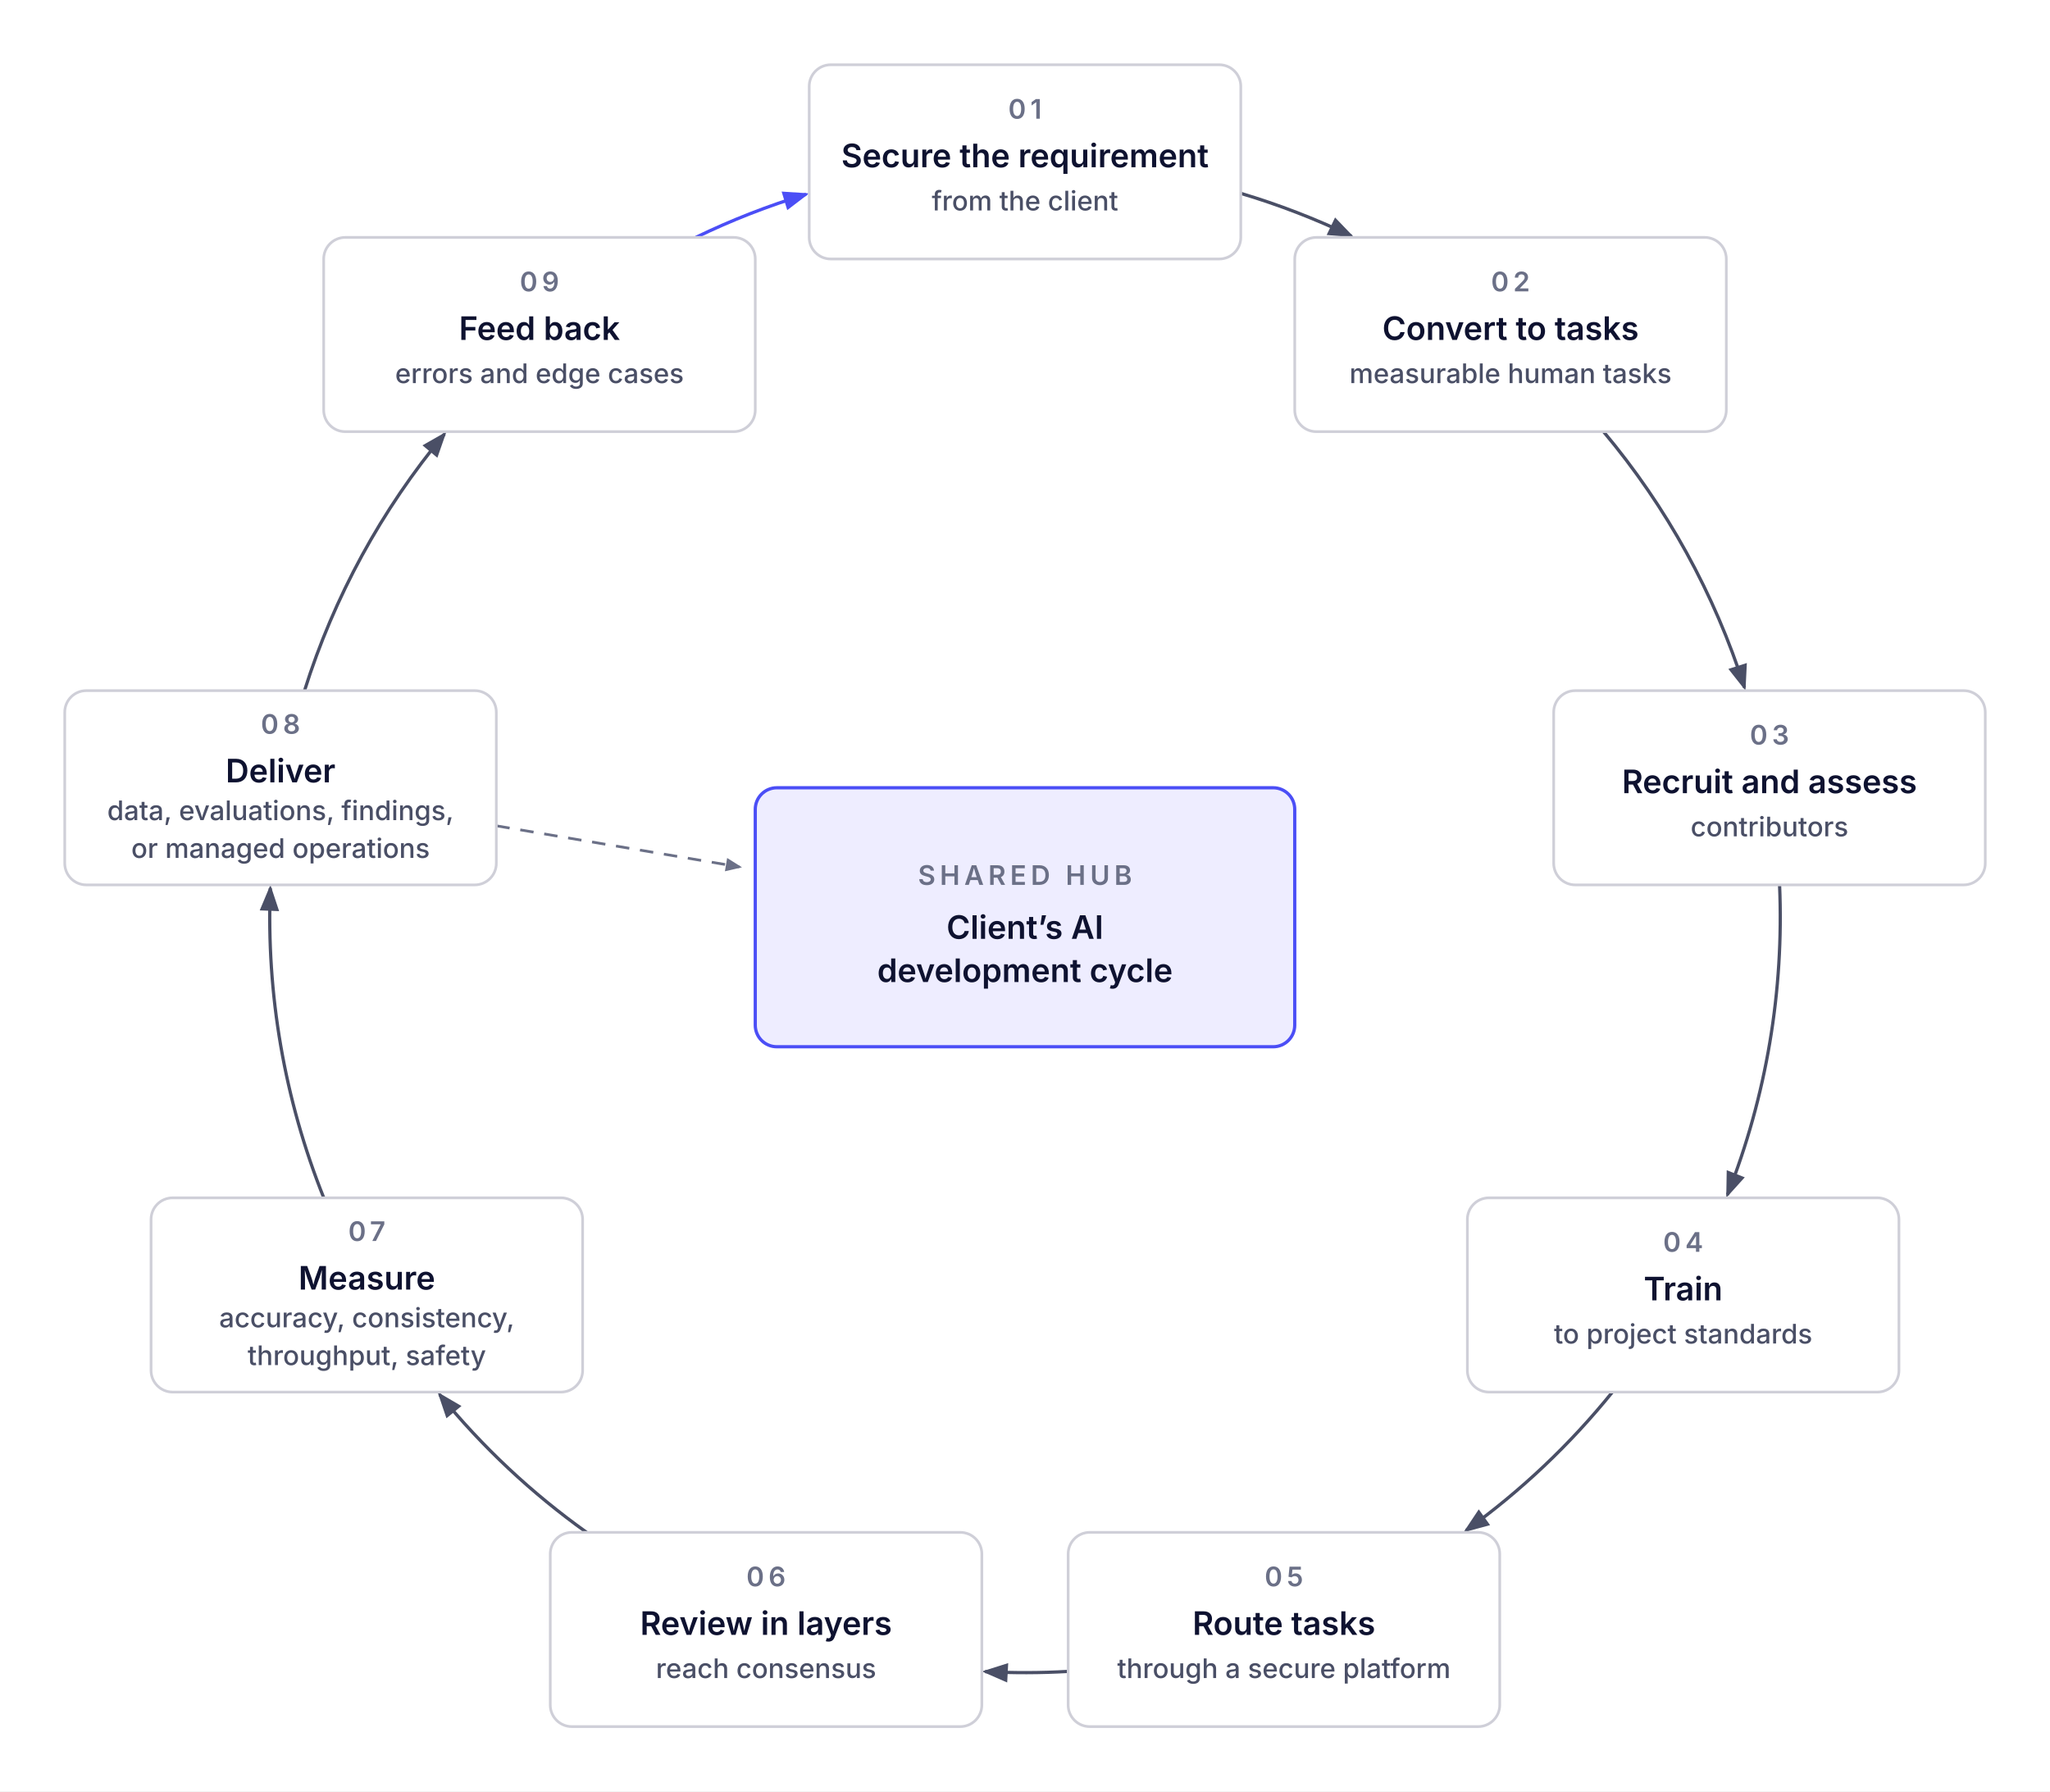
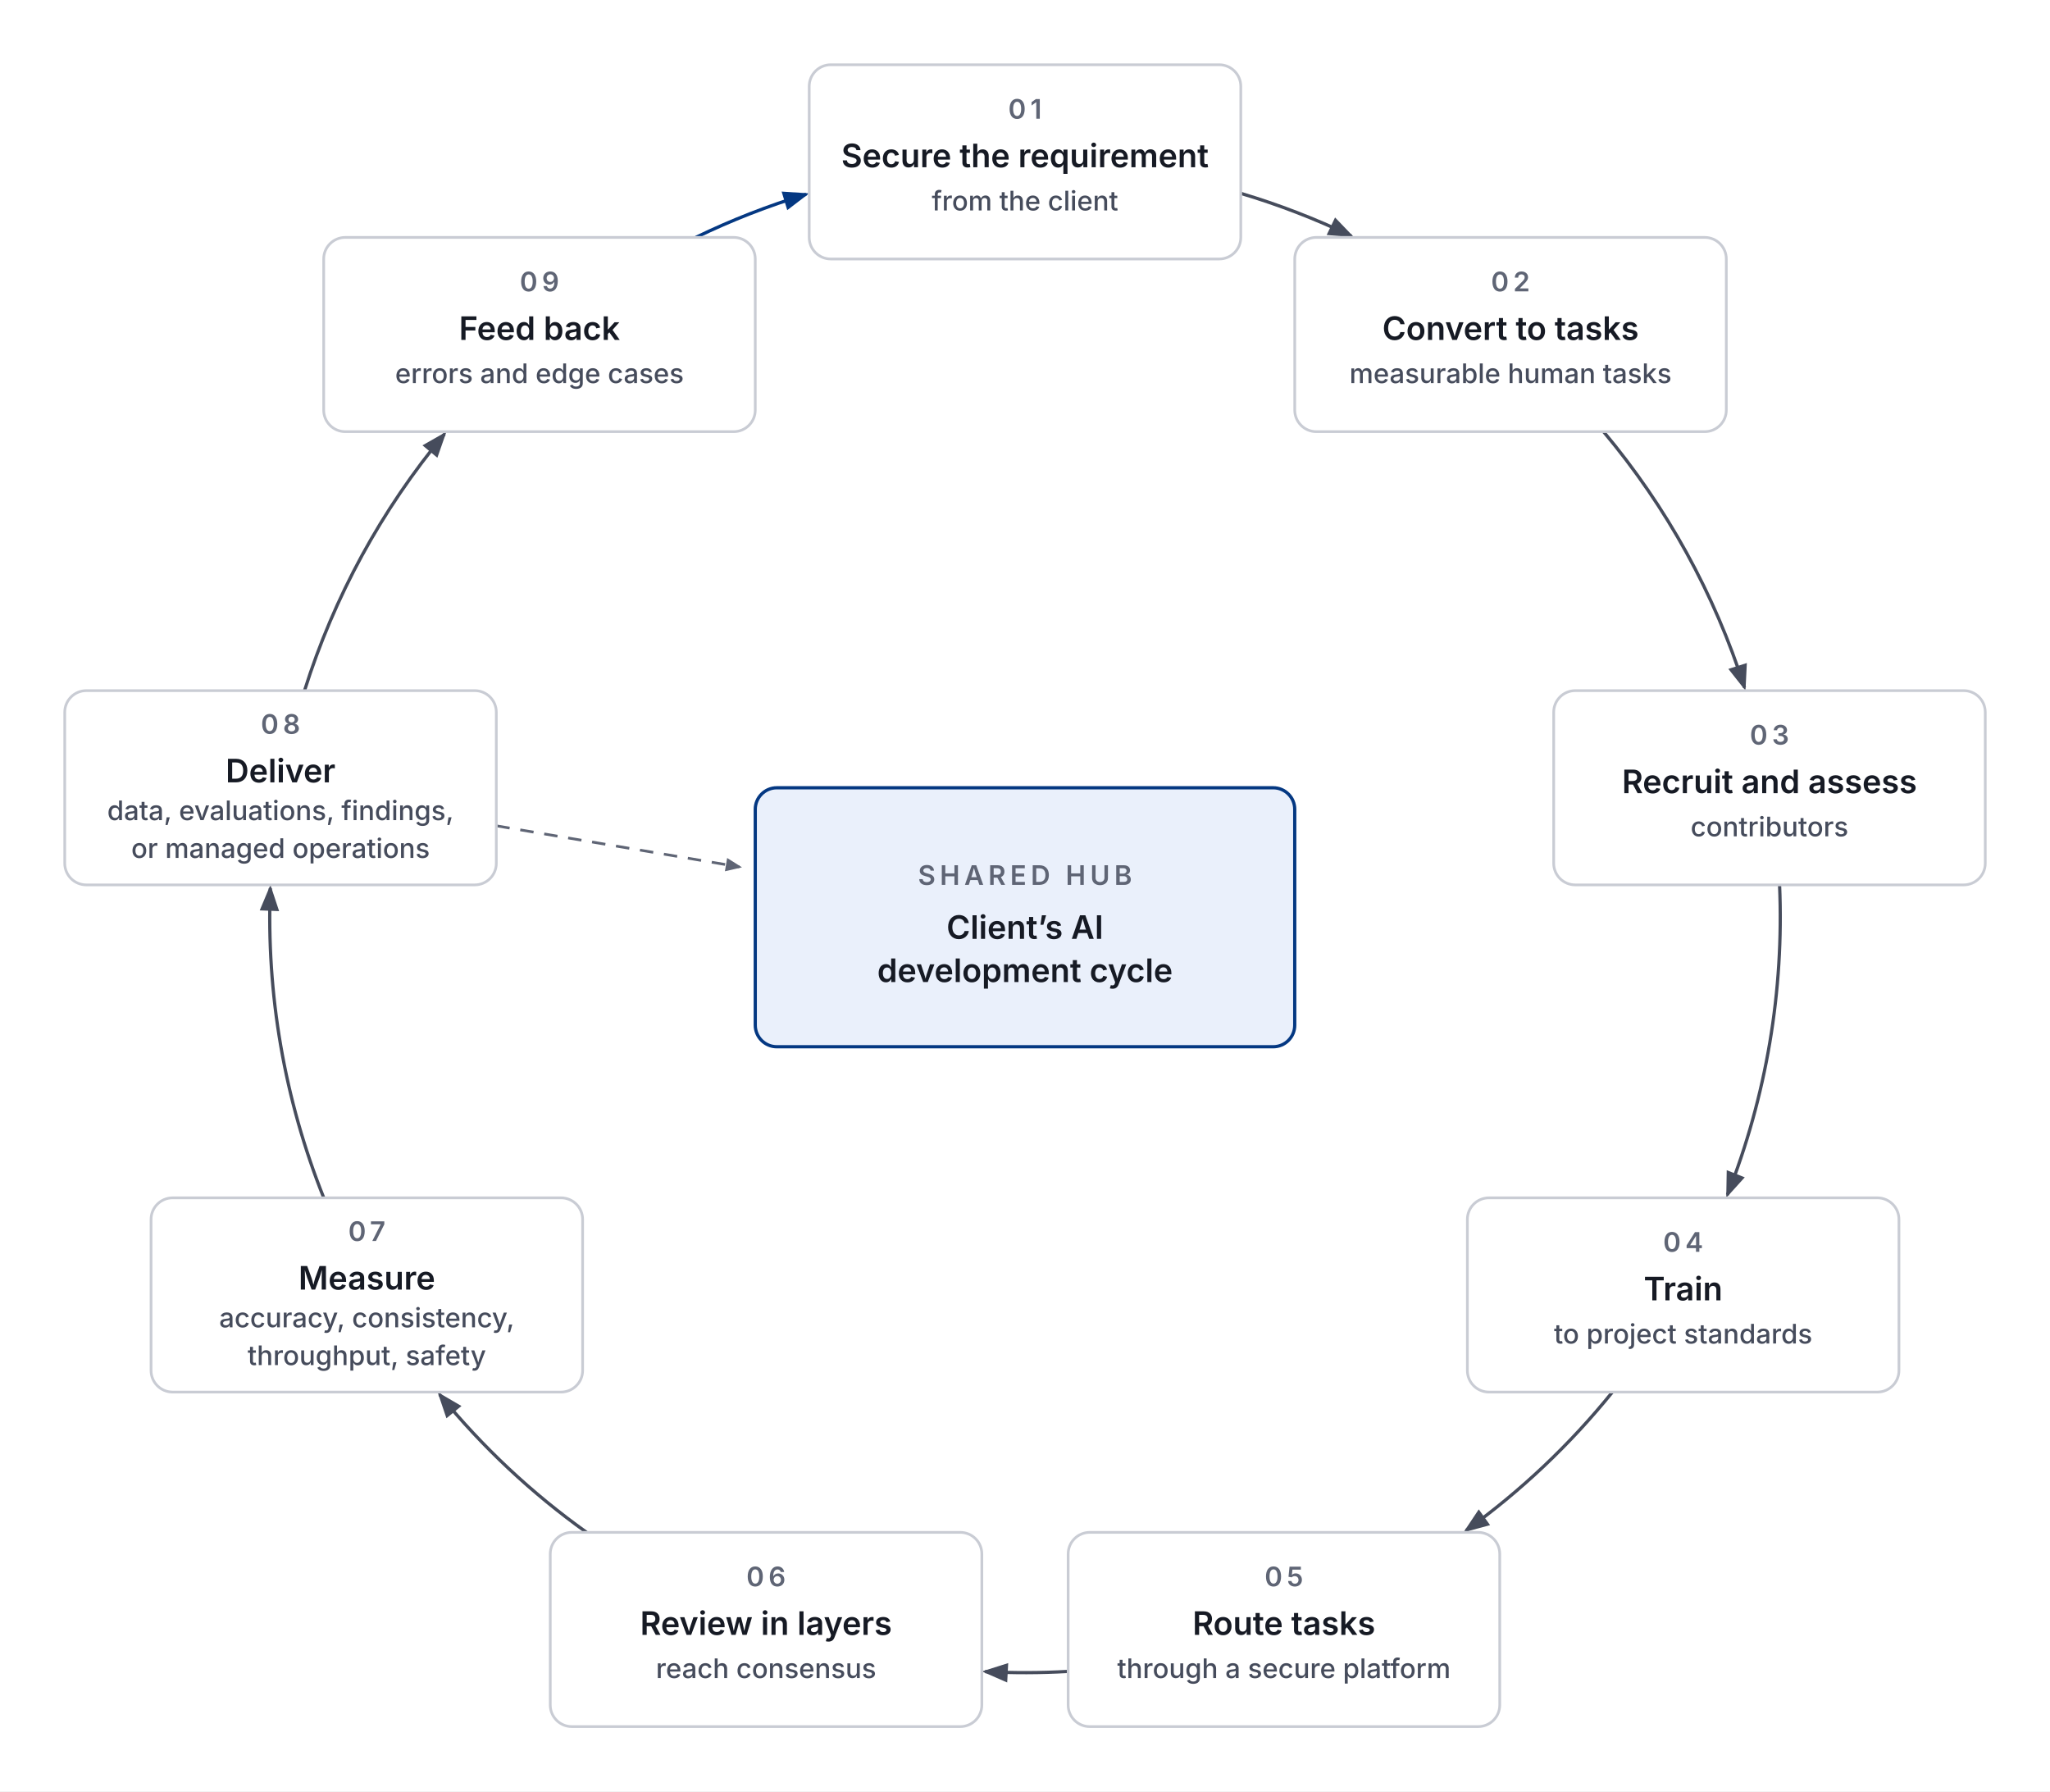
<svg xmlns="http://www.w3.org/2000/svg" viewBox="260 20 760 664" preserveAspectRatio="xMidYMid meet" role="img" aria-labelledby="hio-delivery-loop-title hio-delivery-loop-desc">
  <defs>
    <marker id="hio-delivery-loop-arrow" markerWidth="8" markerHeight="6" refX="7" refY="3" orient="auto">
-       <polygon points="0 0, 8 3, 0 6" fill="#4A4F66" />
+       <polygon points="0 0, 8 3, 0 6" fill="#464C5C" />
    </marker>
    <marker id="hio-delivery-loop-arrow-accent" markerWidth="8" markerHeight="6" refX="7" refY="3" orient="auto">
-       <polygon points="0 0, 8 3, 0 6" fill="#4B4EF6" />
+       <polygon points="0 0, 8 3, 0 6" fill="#043882" />
    </marker>
    <marker id="hio-delivery-loop-arrow-sm" markerWidth="6" markerHeight="5" refX="5" refY="2.5" orient="auto">
-       <polygon points="0 0, 6 2.5, 0 5" fill="#6B7087" />
+       <polygon points="0 0, 6 2.5, 0 5" fill="#5F6575" />
    </marker>
  </defs>
  <rect x="260" y="20" width="760" height="664" fill="#FFFFFF" />
-   <path d="M 720,91.672 A 280 280 0 0 1 760.968,107.479" fill="none" stroke="#4A4F66" stroke-width="1.2" marker-end="url(#hio-delivery-loop-arrow)" />
-   <path d="M 854.476,180 A 280 280 0 0 1 906.741,274.856" fill="none" stroke="#4A4F66" stroke-width="1.2" marker-end="url(#hio-delivery-loop-arrow)" />
-   <path d="M 919.743,348 A 280 280 0 0 1 900.413,462.885" fill="none" stroke="#4A4F66" stroke-width="1.2" marker-end="url(#hio-delivery-loop-arrow)" />
-   <path d="M 857.771,536 A 280 280 0 0 1 803.506,587.301" fill="none" stroke="#4A4F66" stroke-width="1.2" marker-end="url(#hio-delivery-loop-arrow)" />
-   <path d="M 656,639.542 A 280 280 0 0 1 625.198,639.608" fill="none" stroke="#4A4F66" stroke-width="1.2" marker-end="url(#hio-delivery-loop-arrow)" />
-   <path d="M 477.47,588 A 280 280 0 0 1 422.986,536.932" fill="none" stroke="#4A4F66" stroke-width="1.2" marker-end="url(#hio-delivery-loop-arrow)" />
-   <path d="M 380.031,464 A 280 280 0 0 1 360.208,349.199" fill="none" stroke="#4A4F66" stroke-width="1.2" marker-end="url(#hio-delivery-loop-arrow)" />
-   <path d="M 372.897,276 A 280 280 0 0 1 424.754,180.921" fill="none" stroke="#4A4F66" stroke-width="1.2" marker-end="url(#hio-delivery-loop-arrow)" />
-   <path d="M 517.951,108 A 280 280 0 0 1 558.851,92.017" fill="none" stroke="#4B4EF6" stroke-width="1.2" marker-end="url(#hio-delivery-loop-arrow-accent)" />
-   <line x1="444" y1="326.106" x2="534.091" y2="341.325" stroke="#6B7087" stroke-width="1" stroke-dasharray="5,4" marker-end="url(#hio-delivery-loop-arrow-sm)" />
-   <rect x="560" y="44" width="160" height="72" rx="8" fill="#FFFFFF" stroke="#CFCFD8" stroke-width="1" />
-   <rect x="740" y="108" width="160" height="72" rx="8" fill="#FFFFFF" stroke="#CFCFD8" stroke-width="1" />
-   <rect x="836" y="276" width="160" height="72" rx="8" fill="#FFFFFF" stroke="#CFCFD8" stroke-width="1" />
-   <rect x="804" y="464" width="160" height="72" rx="8" fill="#FFFFFF" stroke="#CFCFD8" stroke-width="1" />
-   <rect x="656" y="588" width="160" height="72" rx="8" fill="#FFFFFF" stroke="#CFCFD8" stroke-width="1" />
-   <rect x="464" y="588" width="160" height="72" rx="8" fill="#FFFFFF" stroke="#CFCFD8" stroke-width="1" />
-   <rect x="316" y="464" width="160" height="72" rx="8" fill="#FFFFFF" stroke="#CFCFD8" stroke-width="1" />
-   <rect x="284" y="276" width="160" height="72" rx="8" fill="#FFFFFF" stroke="#CFCFD8" stroke-width="1" />
-   <rect x="380" y="108" width="160" height="72" rx="8" fill="#FFFFFF" stroke="#CFCFD8" stroke-width="1" />
-   <rect x="540" y="312" width="200" height="96" rx="8" fill="#EEEDFF" stroke="#4B4EF6" stroke-width="1.2" />
+   <path d="M 720,91.672 A 280 280 0 0 1 760.968,107.479" fill="none" stroke="#464C5C" stroke-width="1.2" marker-end="url(#hio-delivery-loop-arrow)" />
+   <path d="M 854.476,180 A 280 280 0 0 1 906.741,274.856" fill="none" stroke="#464C5C" stroke-width="1.2" marker-end="url(#hio-delivery-loop-arrow)" />
+   <path d="M 919.743,348 A 280 280 0 0 1 900.413,462.885" fill="none" stroke="#464C5C" stroke-width="1.2" marker-end="url(#hio-delivery-loop-arrow)" />
+   <path d="M 857.771,536 A 280 280 0 0 1 803.506,587.301" fill="none" stroke="#464C5C" stroke-width="1.2" marker-end="url(#hio-delivery-loop-arrow)" />
+   <path d="M 656,639.542 A 280 280 0 0 1 625.198,639.608" fill="none" stroke="#464C5C" stroke-width="1.2" marker-end="url(#hio-delivery-loop-arrow)" />
+   <path d="M 477.47,588 A 280 280 0 0 1 422.986,536.932" fill="none" stroke="#464C5C" stroke-width="1.2" marker-end="url(#hio-delivery-loop-arrow)" />
+   <path d="M 380.031,464 A 280 280 0 0 1 360.208,349.199" fill="none" stroke="#464C5C" stroke-width="1.2" marker-end="url(#hio-delivery-loop-arrow)" />
+   <path d="M 372.897,276 A 280 280 0 0 1 424.754,180.921" fill="none" stroke="#464C5C" stroke-width="1.2" marker-end="url(#hio-delivery-loop-arrow)" />
+   <path d="M 517.951,108 A 280 280 0 0 1 558.851,92.017" fill="none" stroke="#043882" stroke-width="1.2" marker-end="url(#hio-delivery-loop-arrow-accent)" />
+   <line x1="444" y1="326.106" x2="534.091" y2="341.325" stroke="#5F6575" stroke-width="1" stroke-dasharray="5,4" marker-end="url(#hio-delivery-loop-arrow-sm)" />
+   <rect x="560" y="44" width="160" height="72" rx="8" fill="#FFFFFF" stroke="#C9CCD4" stroke-width="1" />
+   <rect x="740" y="108" width="160" height="72" rx="8" fill="#FFFFFF" stroke="#C9CCD4" stroke-width="1" />
+   <rect x="836" y="276" width="160" height="72" rx="8" fill="#FFFFFF" stroke="#C9CCD4" stroke-width="1" />
+   <rect x="804" y="464" width="160" height="72" rx="8" fill="#FFFFFF" stroke="#C9CCD4" stroke-width="1" />
+   <rect x="656" y="588" width="160" height="72" rx="8" fill="#FFFFFF" stroke="#C9CCD4" stroke-width="1" />
+   <rect x="464" y="588" width="160" height="72" rx="8" fill="#FFFFFF" stroke="#C9CCD4" stroke-width="1" />
+   <rect x="316" y="464" width="160" height="72" rx="8" fill="#FFFFFF" stroke="#C9CCD4" stroke-width="1" />
+   <rect x="284" y="276" width="160" height="72" rx="8" fill="#FFFFFF" stroke="#C9CCD4" stroke-width="1" />
+   <rect x="380" y="108" width="160" height="72" rx="8" fill="#FFFFFF" stroke="#C9CCD4" stroke-width="1" />
+   <rect x="540" y="312" width="200" height="96" rx="8" fill="#EAF0FB" stroke="#043882" stroke-width="1.2" />
  <g font-family="Inter, ui-sans-serif, system-ui, sans-serif" text-anchor="middle">
-     <text x="640" y="64" fill="#6B7087" font-size="10" font-weight="600" letter-spacing="1.6" style="font-variant-numeric: tabular-nums">01</text>
-     <text x="640" y="82" fill="#0E1230" font-size="12" font-weight="600">Secure the requirement</text>
-     <text x="640" y="98" fill="#4A4F66" font-size="10" font-weight="500">from the client</text>
-     <text x="820" y="128" fill="#6B7087" font-size="10" font-weight="600" letter-spacing="1.6" style="font-variant-numeric: tabular-nums">02</text>
-     <text x="820" y="146" fill="#0E1230" font-size="12" font-weight="600">Convert to tasks</text>
-     <text x="820" y="162" fill="#4A4F66" font-size="10" font-weight="500">measurable human tasks</text>
-     <text x="916" y="296" fill="#6B7087" font-size="10" font-weight="600" letter-spacing="1.6" style="font-variant-numeric: tabular-nums">03</text>
-     <text x="916" y="314" fill="#0E1230" font-size="12" font-weight="600">Recruit and assess</text>
-     <text x="916" y="330" fill="#4A4F66" font-size="10" font-weight="500">contributors</text>
-     <text x="884" y="484" fill="#6B7087" font-size="10" font-weight="600" letter-spacing="1.6" style="font-variant-numeric: tabular-nums">04</text>
-     <text x="884" y="502" fill="#0E1230" font-size="12" font-weight="600">Train</text>
-     <text x="884" y="518" fill="#4A4F66" font-size="10" font-weight="500">to project standards</text>
-     <text x="736" y="608" fill="#6B7087" font-size="10" font-weight="600" letter-spacing="1.6" style="font-variant-numeric: tabular-nums">05</text>
-     <text x="736" y="626" fill="#0E1230" font-size="12" font-weight="600">Route tasks</text>
-     <text x="736" y="642" fill="#4A4F66" font-size="10" font-weight="500">through a secure platform</text>
-     <text x="544" y="608" fill="#6B7087" font-size="10" font-weight="600" letter-spacing="1.6" style="font-variant-numeric: tabular-nums">06</text>
-     <text x="544" y="626" fill="#0E1230" font-size="12" font-weight="600">Review in layers</text>
-     <text x="544" y="642" fill="#4A4F66" font-size="10" font-weight="500">reach consensus</text>
-     <text x="396" y="480" fill="#6B7087" font-size="10" font-weight="600" letter-spacing="1.6" style="font-variant-numeric: tabular-nums">07</text>
-     <text x="396" y="498" fill="#0E1230" font-size="12" font-weight="600">Measure</text>
-     <text x="396" y="512" fill="#4A4F66" font-size="10" font-weight="500">accuracy, consistency,</text>
-     <text x="396" y="526" fill="#4A4F66" font-size="10" font-weight="500">throughput, safety</text>
-     <text x="364" y="292" fill="#6B7087" font-size="10" font-weight="600" letter-spacing="1.6" style="font-variant-numeric: tabular-nums">08</text>
-     <text x="364" y="310" fill="#0E1230" font-size="12" font-weight="600">Deliver</text>
-     <text x="364" y="324" fill="#4A4F66" font-size="10" font-weight="500">data, evaluations, findings,</text>
-     <text x="364" y="338" fill="#4A4F66" font-size="10" font-weight="500">or managed operations</text>
-     <text x="460" y="128" fill="#6B7087" font-size="10" font-weight="600" letter-spacing="1.6" style="font-variant-numeric: tabular-nums">09</text>
-     <text x="460" y="146" fill="#0E1230" font-size="12" font-weight="600">Feed back</text>
-     <text x="460" y="162" fill="#4A4F66" font-size="10" font-weight="500">errors and edge cases</text>
-     <text x="640" y="348" fill="#6B7087" font-size="10" font-weight="600" letter-spacing="1.6">SHARED HUB</text>
-     <text x="640" y="368" fill="#0E1230" font-size="12" font-weight="600">Client’s AI</text>
-     <text x="640" y="384" fill="#0E1230" font-size="12" font-weight="600">development cycle</text>
+     <text x="640" y="64" fill="#5F6575" font-size="10" font-weight="600" letter-spacing="1.6" style="font-variant-numeric: tabular-nums">01</text>
+     <text x="640" y="82" fill="#161A24" font-size="12" font-weight="600">Secure the requirement</text>
+     <text x="640" y="98" fill="#464C5C" font-size="10" font-weight="500">from the client</text>
+     <text x="820" y="128" fill="#5F6575" font-size="10" font-weight="600" letter-spacing="1.6" style="font-variant-numeric: tabular-nums">02</text>
+     <text x="820" y="146" fill="#161A24" font-size="12" font-weight="600">Convert to tasks</text>
+     <text x="820" y="162" fill="#464C5C" font-size="10" font-weight="500">measurable human tasks</text>
+     <text x="916" y="296" fill="#5F6575" font-size="10" font-weight="600" letter-spacing="1.6" style="font-variant-numeric: tabular-nums">03</text>
+     <text x="916" y="314" fill="#161A24" font-size="12" font-weight="600">Recruit and assess</text>
+     <text x="916" y="330" fill="#464C5C" font-size="10" font-weight="500">contributors</text>
+     <text x="884" y="484" fill="#5F6575" font-size="10" font-weight="600" letter-spacing="1.6" style="font-variant-numeric: tabular-nums">04</text>
+     <text x="884" y="502" fill="#161A24" font-size="12" font-weight="600">Train</text>
+     <text x="884" y="518" fill="#464C5C" font-size="10" font-weight="500">to project standards</text>
+     <text x="736" y="608" fill="#5F6575" font-size="10" font-weight="600" letter-spacing="1.6" style="font-variant-numeric: tabular-nums">05</text>
+     <text x="736" y="626" fill="#161A24" font-size="12" font-weight="600">Route tasks</text>
+     <text x="736" y="642" fill="#464C5C" font-size="10" font-weight="500">through a secure platform</text>
+     <text x="544" y="608" fill="#5F6575" font-size="10" font-weight="600" letter-spacing="1.6" style="font-variant-numeric: tabular-nums">06</text>
+     <text x="544" y="626" fill="#161A24" font-size="12" font-weight="600">Review in layers</text>
+     <text x="544" y="642" fill="#464C5C" font-size="10" font-weight="500">reach consensus</text>
+     <text x="396" y="480" fill="#5F6575" font-size="10" font-weight="600" letter-spacing="1.6" style="font-variant-numeric: tabular-nums">07</text>
+     <text x="396" y="498" fill="#161A24" font-size="12" font-weight="600">Measure</text>
+     <text x="396" y="512" fill="#464C5C" font-size="10" font-weight="500">accuracy, consistency,</text>
+     <text x="396" y="526" fill="#464C5C" font-size="10" font-weight="500">throughput, safety</text>
+     <text x="364" y="292" fill="#5F6575" font-size="10" font-weight="600" letter-spacing="1.6" style="font-variant-numeric: tabular-nums">08</text>
+     <text x="364" y="310" fill="#161A24" font-size="12" font-weight="600">Deliver</text>
+     <text x="364" y="324" fill="#464C5C" font-size="10" font-weight="500">data, evaluations, findings,</text>
+     <text x="364" y="338" fill="#464C5C" font-size="10" font-weight="500">or managed operations</text>
+     <text x="460" y="128" fill="#5F6575" font-size="10" font-weight="600" letter-spacing="1.6" style="font-variant-numeric: tabular-nums">09</text>
+     <text x="460" y="146" fill="#161A24" font-size="12" font-weight="600">Feed back</text>
+     <text x="460" y="162" fill="#464C5C" font-size="10" font-weight="500">errors and edge cases</text>
+     <text x="640" y="348" fill="#5F6575" font-size="10" font-weight="600" letter-spacing="1.6">SHARED HUB</text>
+     <text x="640" y="368" fill="#161A24" font-size="12" font-weight="600">Client’s AI</text>
+     <text x="640" y="384" fill="#161A24" font-size="12" font-weight="600">development cycle</text>
  </g>
</svg>
